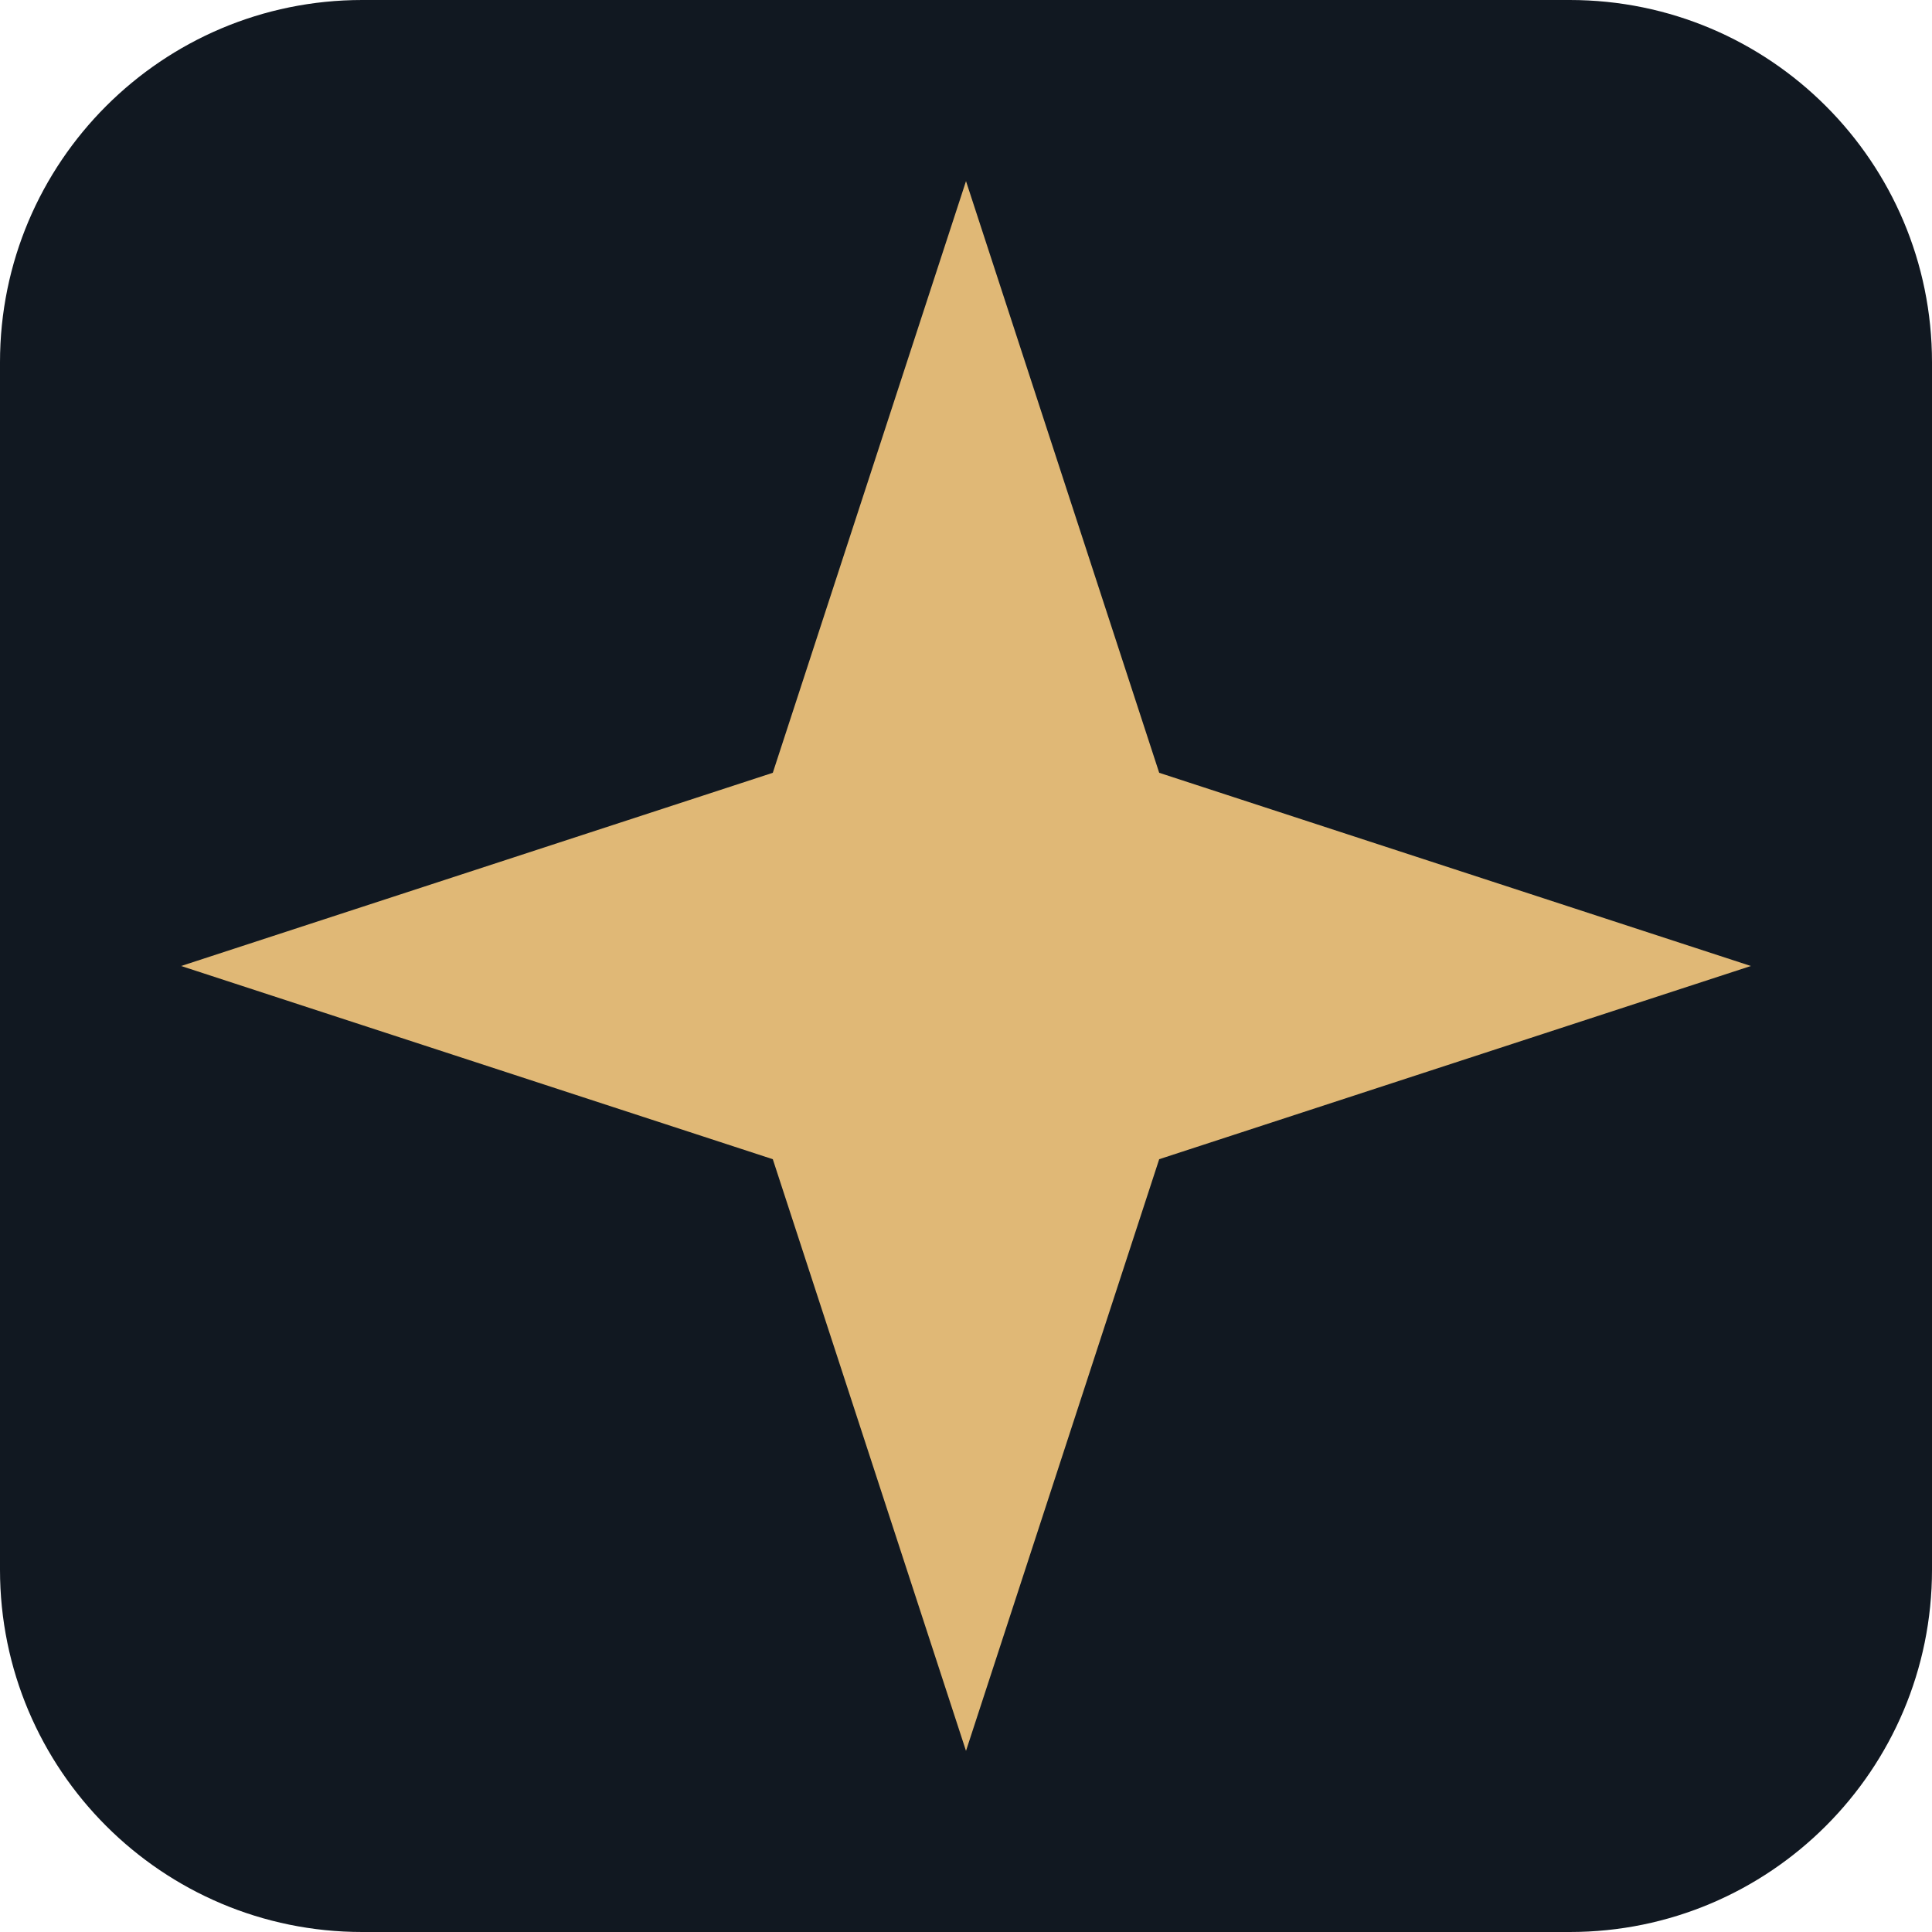
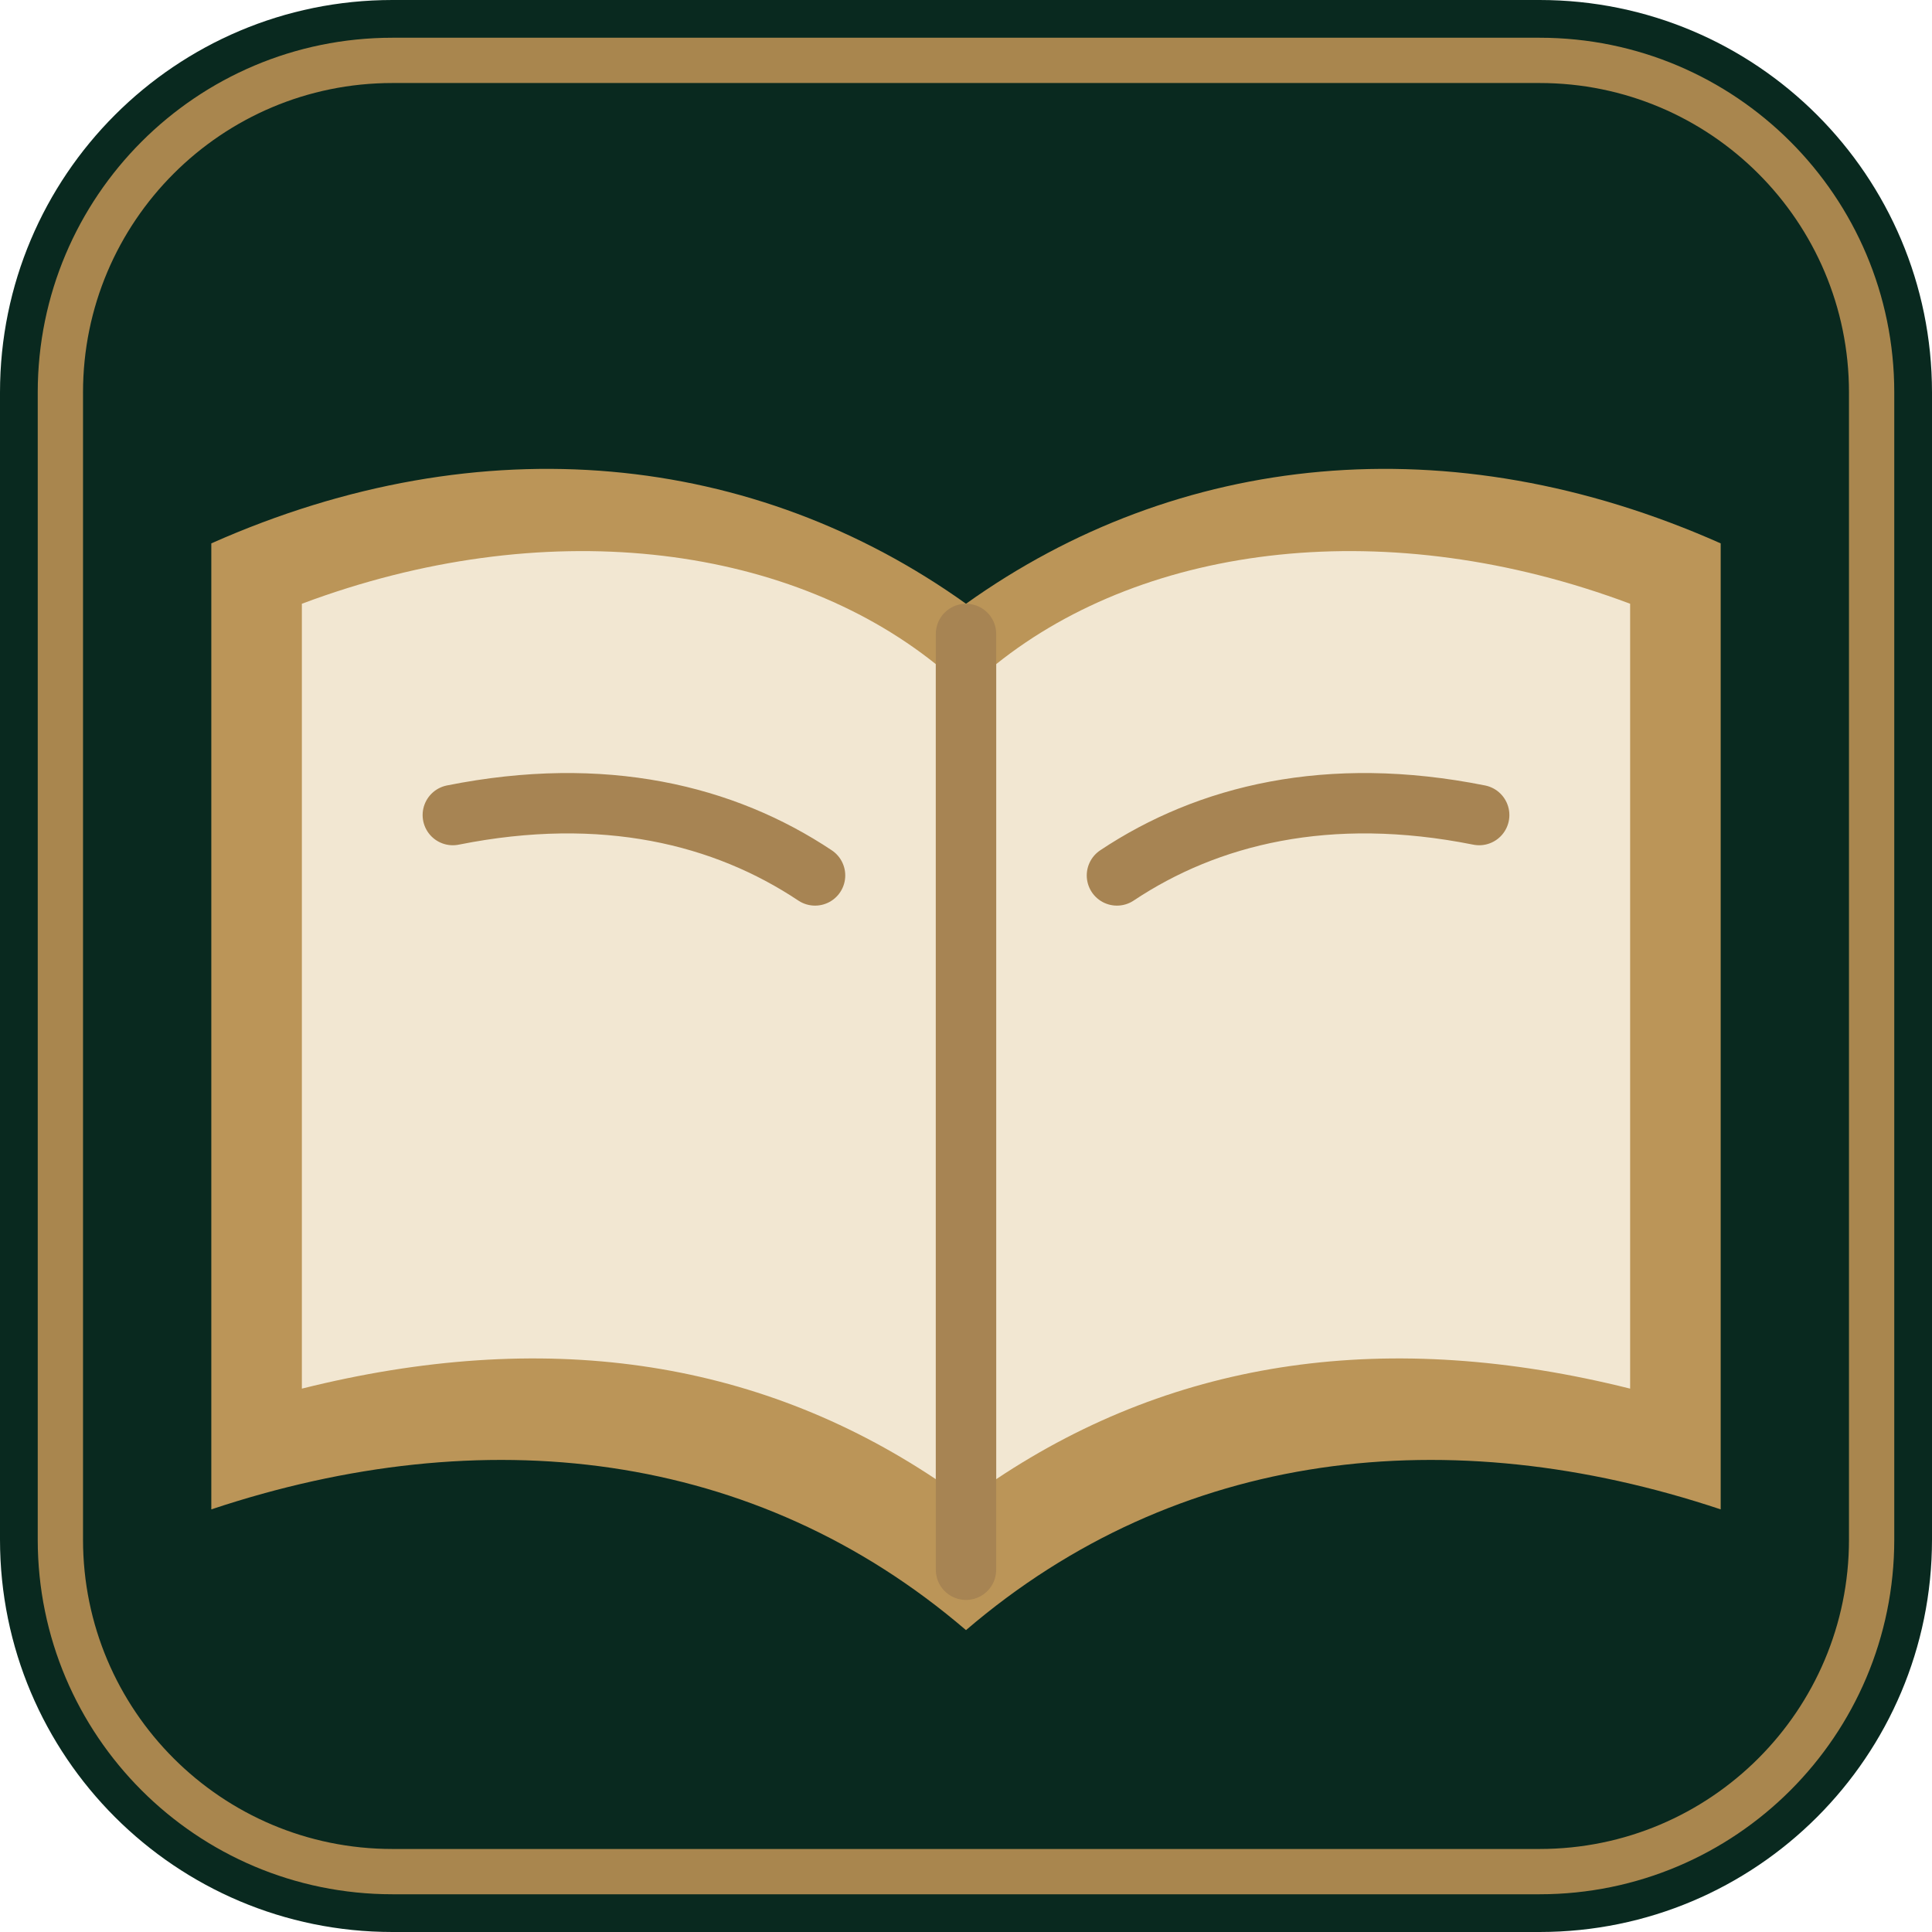
<svg xmlns="http://www.w3.org/2000/svg" viewBox="0 0 64 64">
-   <rect width="64" height="64" rx="12" fill="#111821" />
-   <path d="M32 6 38.4 25.6 58 32 38.4 38.4 32 58 25.6 38.4 6 32 25.6 25.6Z" fill="#e0b876" />
+   <rect width="64" height="64" rx="13" fill="#09291f" />
+   <rect x="2" y="2" width="60" height="60" rx="11" fill="none" stroke="#a9864e" stroke-width="1.5" />
+   <path d="M7 18c9-4 18-3 25 2 7-5 16-6 25-2v32c-9-3-18-2-25 4-7-6-16-7-25-4Z" fill="#bb9558" />
+   <path d="M10 20c8-3 16-2 21 2v27c-6-4-13-5-21-3Z" fill="#f2e7d2" />
+   <path d="M54 20c-8-3-16-2-21 2v27c6-4 13-5 21-3Z" fill="#f2e7d2" />
+   <path d="M32 21v31M15 27c5-1 9 0 12 2m10 0c3-2 7-3 12-2" fill="none" stroke="#a78453" stroke-linecap="round" stroke-width="2" />
</svg>
